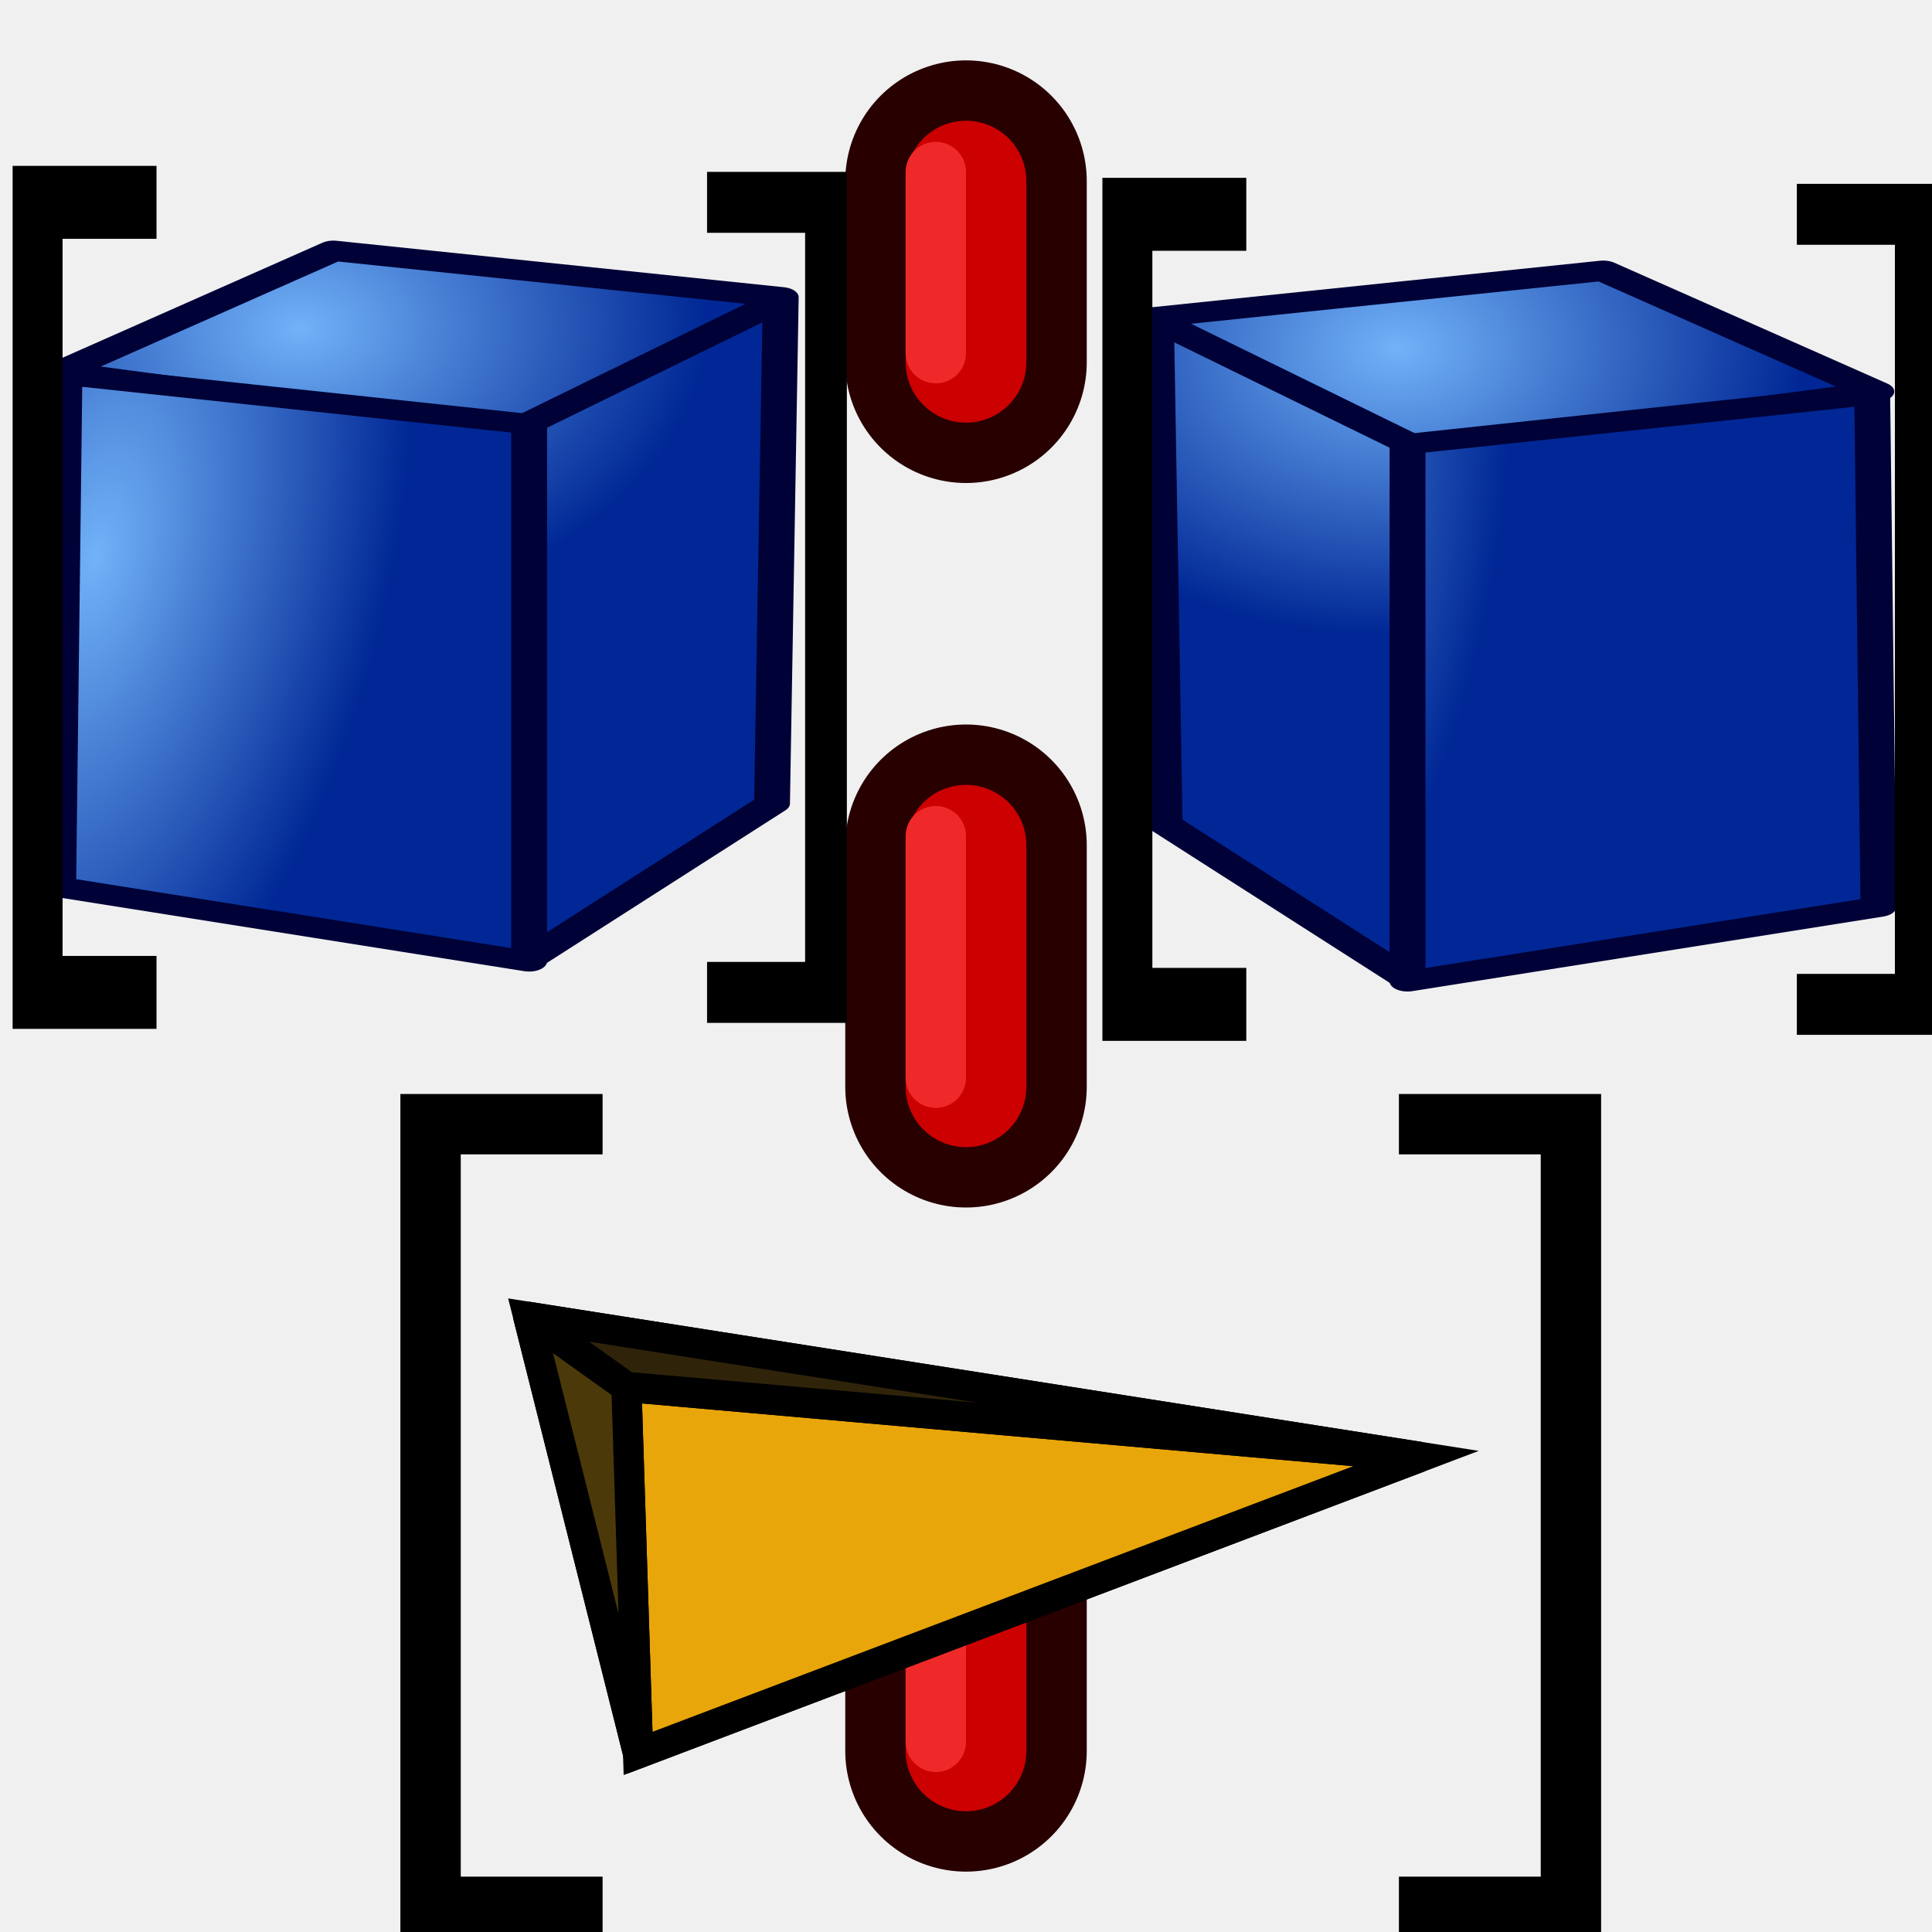
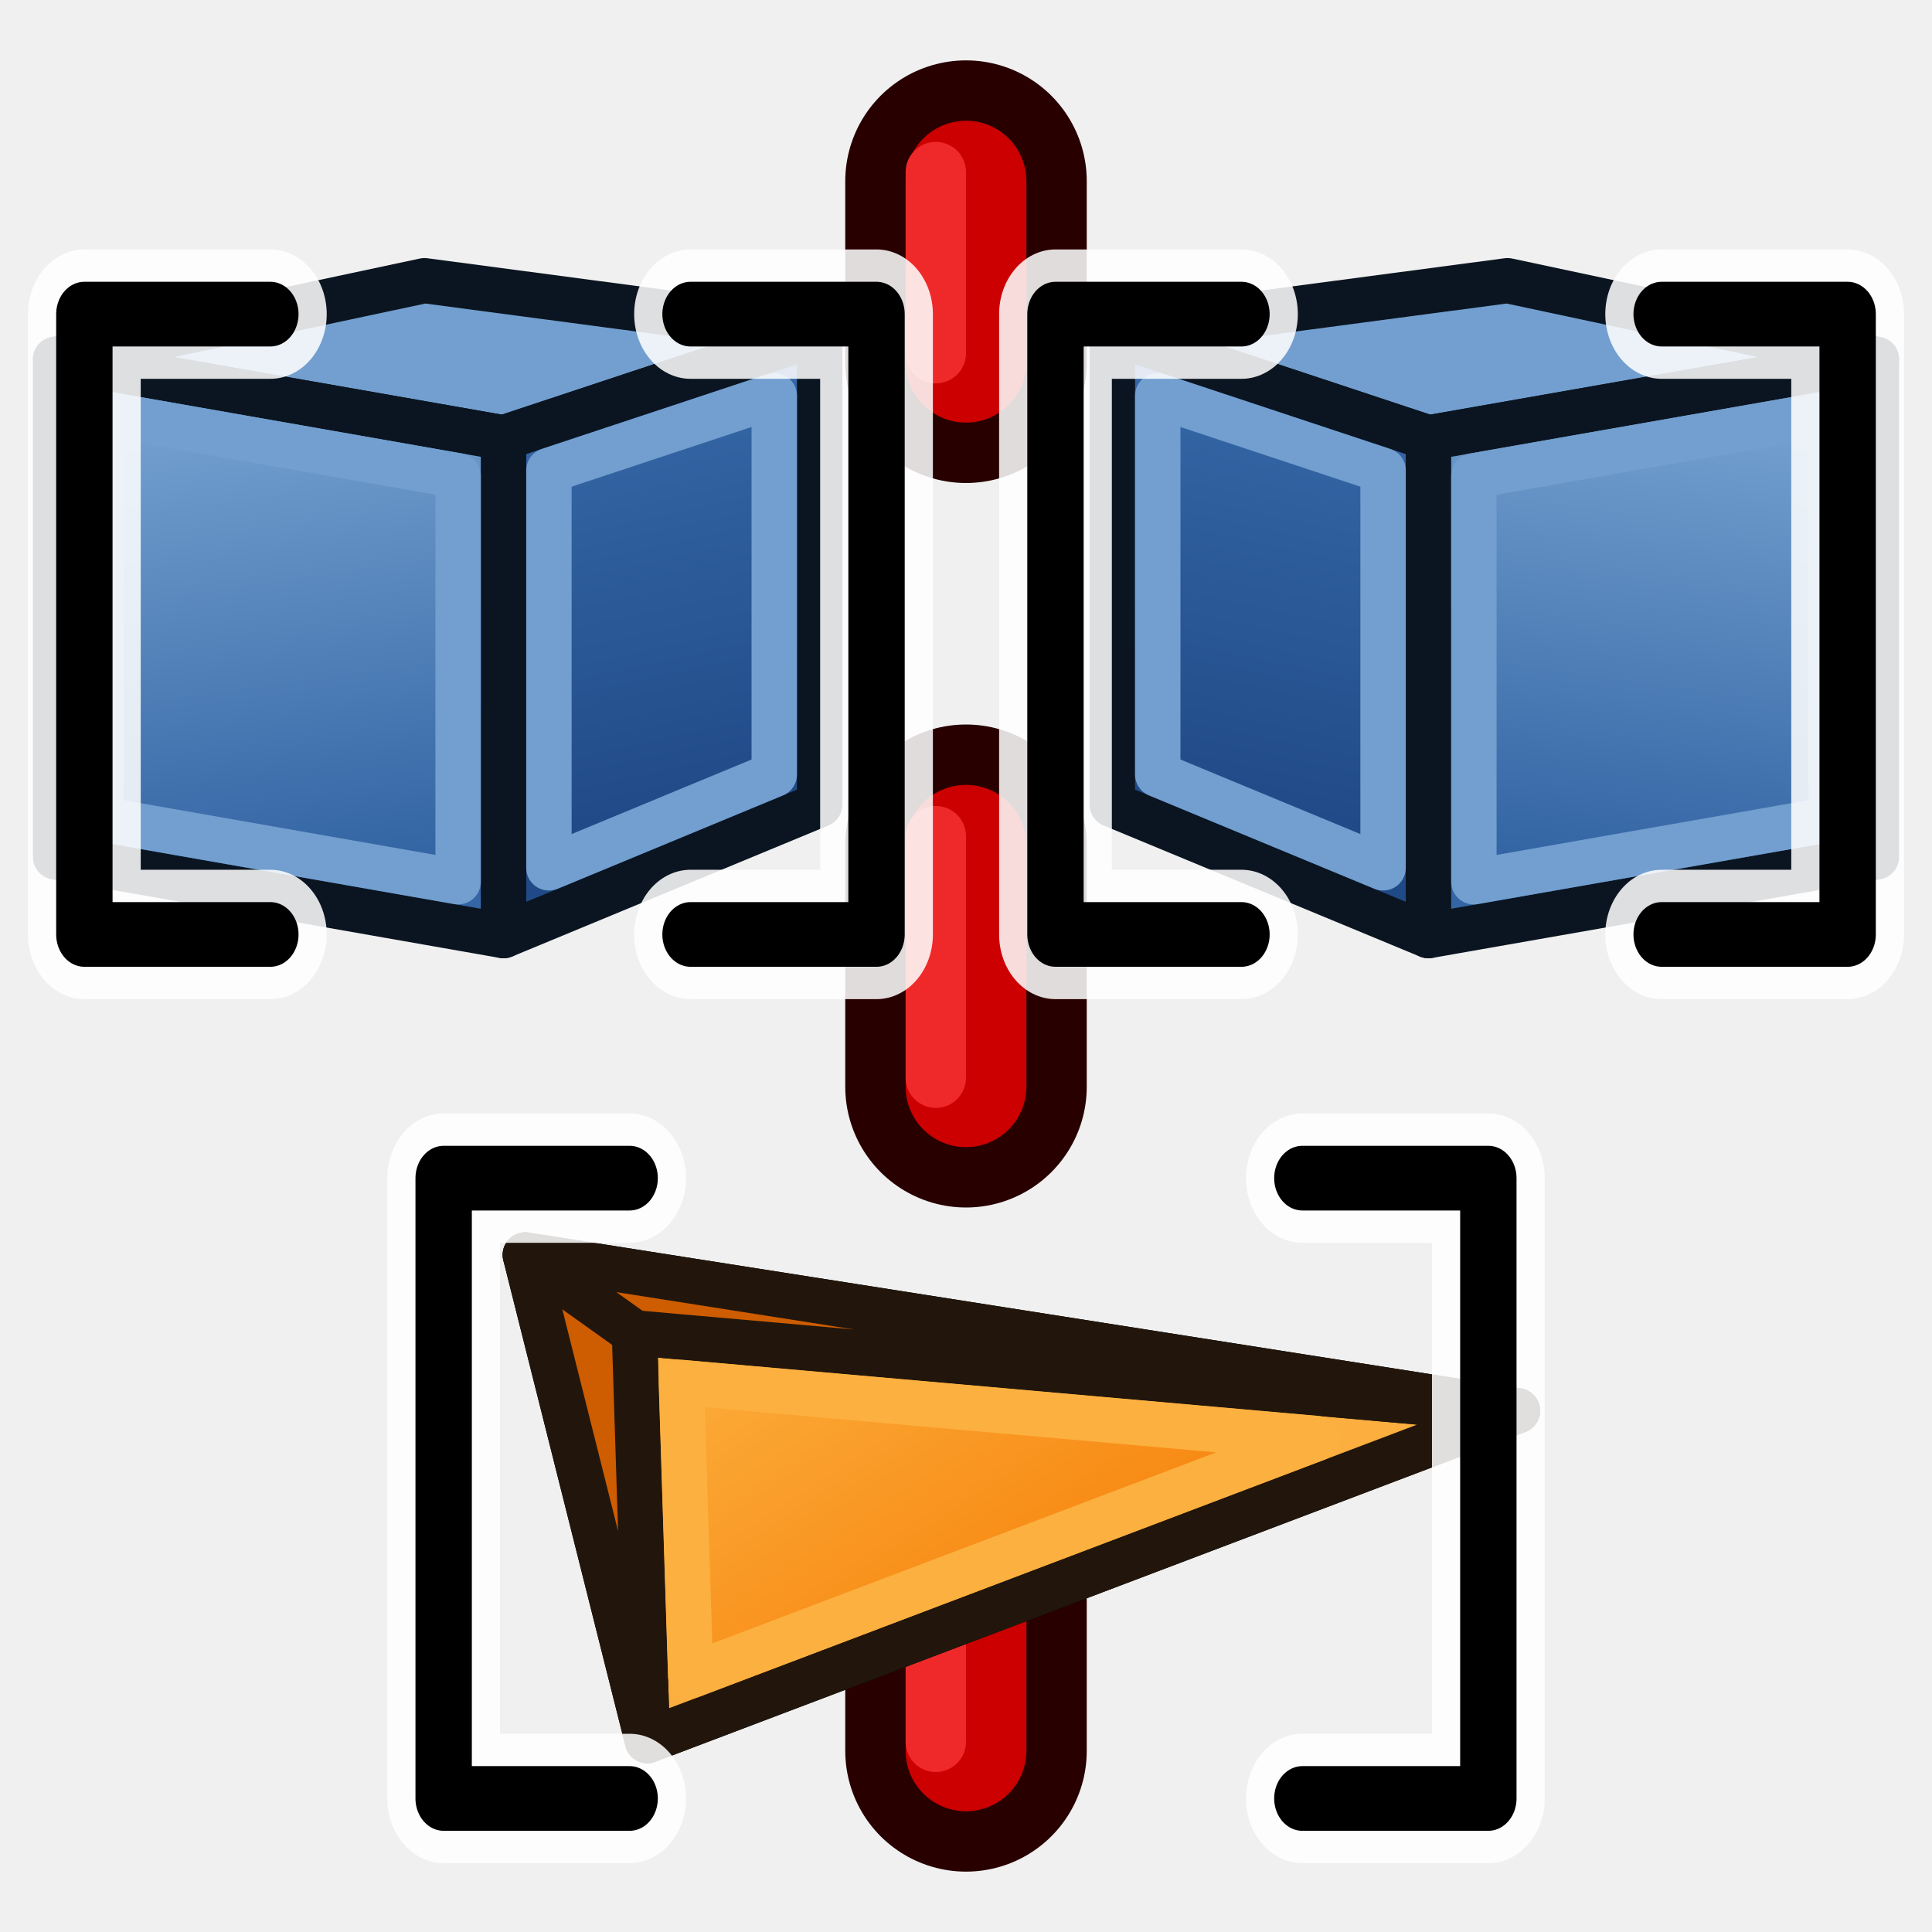
- <svg xmlns="http://www.w3.org/2000/svg" xmlns:xlink="http://www.w3.org/1999/xlink" width="64px" height="64px" id="svg3364" version="1.1">
-   <defs id="defs3366">
+ <svg xmlns="http://www.w3.org/2000/svg" xmlns:xlink="http://www.w3.org/1999/xlink" width="64" height="64" id="svg2869" version="1.1" viewBox="0 0 64 64">
+   <defs id="defs2871">
+     <linearGradient id="linearGradient5">
+       <stop style="stop-color:#ef2929;stop-opacity:1;" offset="0" id="stop19" />
+       <stop style="stop-color:#ef2929;stop-opacity:0;" offset="1" id="stop20" />
+     </linearGradient>
+     <linearGradient id="swatch18">
+       <stop style="stop-color:#ef2929;stop-opacity:1;" offset="0" id="stop18" />
+     </linearGradient>
+     <linearGradient id="swatch15">
+       <stop style="stop-color:#3d0000;stop-opacity:1;" offset="0" id="stop15" />
+     </linearGradient>
+     <linearGradient id="linearGradient5-1">
+       <stop style="stop-color:#ef2929;stop-opacity:1;" offset="0" id="stop5" />
+       <stop style="stop-color:#ef2929;stop-opacity:0;" offset="1" id="stop6" />
+     </linearGradient>
+     <linearGradient id="linearGradient3836-9">
+       <stop style="stop-color:#a40000;stop-opacity:1" offset="0" id="stop3838-8" />
+       <stop style="stop-color:#ef2929;stop-opacity:1" offset="1" id="stop3840-1" />
+     </linearGradient>
+     <linearGradient xlink:href="#linearGradient1" id="linearGradient4" x1="-10.642" y1="27.423" x2="0" y2="43.608" gradientUnits="userSpaceOnUse" />
+     <linearGradient id="linearGradient1">
+       <stop style="stop-color:#fcaf3e;stop-opacity:1" offset="0" id="stop3" />
+       <stop style="stop-color:#f57900;stop-opacity:1" offset="1" id="stop4" />
+     </linearGradient>
+     <linearGradient xlink:href="#linearGradient3828" id="linearGradient3840" gradientUnits="userSpaceOnUse" x1="-2.224" y1="759.33" x2="281.502" y2="728.49" />
+     <linearGradient id="linearGradient3828">
+       <stop style="stop-color:#729fcf;stop-opacity:1" offset="0" id="stop3830" />
+       <stop style="stop-color:#204a87;stop-opacity:1" offset="1" id="stop3832" />
+     </linearGradient>
+     <linearGradient xlink:href="#linearGradient3860" id="linearGradient3866" x1="35.238" y1="33.039" x2="27.98" y2="20.136" gradientUnits="userSpaceOnUse" />
+     <linearGradient id="linearGradient3860">
+       <stop style="stop-color:#204a87;stop-opacity:1" offset="0" id="stop3862" />
+       <stop style="stop-color:#729fcf;stop-opacity:1" offset="1" id="stop3864" />
+     </linearGradient>
+     <linearGradient xlink:href="#linearGradient3833" id="linearGradient3893" gradientUnits="userSpaceOnUse" gradientTransform="translate(-40,60)" x1="90" y1="17" x2="93" y2="47" />
+     <linearGradient id="linearGradient3833">
+       <stop style="stop-color:#729fcf;stop-opacity:1" offset="0" id="stop3835" />
+       <stop style="stop-color:#3465a4;stop-opacity:1" offset="1" id="stop3837" />
+     </linearGradient>
+     <linearGradient y2="42" x2="86" y1="17" x1="90" gradientTransform="translate(-40,60)" gradientUnits="userSpaceOnUse" id="linearGradient3862" xlink:href="#linearGradient3885" />
    <linearGradient id="linearGradient3885">
      <stop id="stop3887" offset="0" style="stop-color:#3465a4;stop-opacity:1" />
      <stop id="stop3889" offset="1" style="stop-color:#204a87;stop-opacity:1" />
    </linearGradient>
-     <linearGradient id="linearGradient3833">
-       <stop style="stop-color:#729fcf;stop-opacity:1;" offset="0" id="stop3835" />
-       <stop style="stop-color:#3465a4;stop-opacity:1" offset="1" id="stop3837" />
+     <linearGradient xlink:href="#linearGradient1" id="linearGradient57" gradientUnits="userSpaceOnUse" x1="-10.642" y1="27.423" x2="0" y2="43.608" />
+     <linearGradient xlink:href="#linearGradient1" id="linearGradient57-6" gradientUnits="userSpaceOnUse" x1="-10.642" y1="27.423" x2="0" y2="43.608" />
+     <linearGradient y2="21.837" x2="47.502" y1="51.18" x1="53.897" gradientTransform="translate(0,-4)" gradientUnits="userSpaceOnUse" id="linearGradient1905" xlink:href="#linearGradient3777" />
+     <linearGradient id="linearGradient3777">
+       <stop style="stop-color:#204a87;stop-opacity:1" offset="0" id="stop3779" />
+       <stop style="stop-color:#3465a4;stop-opacity:1" offset="1" id="stop3781" />
    </linearGradient>
-     <linearGradient id="linearGradient3864">
-       <stop id="stop3866" offset="0" style="stop-color:#71b2f8;stop-opacity:1;" />
-       <stop id="stop3868" offset="1" style="stop-color:#002795;stop-opacity:1;" />
+     <linearGradient y2="21.311" x2="17.329" y1="55.718" x1="22.117" gradientTransform="translate(0,-4)" gradientUnits="userSpaceOnUse" id="linearGradient1907" xlink:href="#linearGradient3767" />
+     <linearGradient id="linearGradient3767">
+       <stop style="stop-color:#3465a4;stop-opacity:1" offset="0" id="stop3769" />
+       <stop style="stop-color:#729fcf;stop-opacity:1" offset="1" id="stop3771" />
    </linearGradient>
-     <radialGradient xlink:href="#linearGradient3864" id="radialGradient2571" gradientUnits="userSpaceOnUse" cx="342.583" cy="27.257" fx="342.583" fy="27.257" r="19.571" gradientTransform="matrix(1.625841,0.5434973,-8.8819886e-2,0.2656996,-215.0241,-170.9019)" />
-     <radialGradient xlink:href="#linearGradient3593" id="radialGradient3352" gradientUnits="userSpaceOnUse" cx="345.284" cy="15.561" fx="345.284" fy="15.561" r="19.571" gradientTransform="translate(-0.1767767,-2.65165)" />
-     <linearGradient id="linearGradient3593">
-       <stop style="stop-color:#c8e0f9;stop-opacity:1;" offset="0" id="stop3595" />
-       <stop style="stop-color:#637dca;stop-opacity:1;" offset="1" id="stop3597" />
-     </linearGradient>
-     <radialGradient xlink:href="#linearGradient3593" id="radialGradient3354" gradientUnits="userSpaceOnUse" cx="330.638" cy="39.963" fx="330.638" fy="39.963" r="19.571" gradientTransform="translate(-0.1767767,-2.65165)" />
-     <radialGradient xlink:href="#linearGradient3864" id="radialGradient3369" gradientUnits="userSpaceOnUse" gradientTransform="matrix(1.625841,0.5434973,-8.8819886e-2,0.2656996,-461.8107,-173.0627)" cx="342.583" cy="27.257" fx="342.583" fy="27.257" r="19.571" />
-     <linearGradient id="linearGradient3864-4">
-       <stop id="stop3866-5" offset="0" style="stop-color:#71b2f8;stop-opacity:1;" />
-       <stop id="stop3868-2" offset="1" style="stop-color:#002795;stop-opacity:1;" />
-     </linearGradient>
-     <radialGradient r="19.571" fy="113.234" fx="320.44" cy="113.234" cx="320.44" gradientTransform="matrix(0.9829174,1.324085,-1.233005,0.8105158,-138.7562,-494.5285)" gradientUnits="userSpaceOnUse" id="radialGradient3036" xlink:href="#linearGradient3864-4" />
-     <radialGradient xlink:href="#linearGradient3864-6" id="radialGradient3007-9" gradientUnits="userSpaceOnUse" gradientTransform="matrix(0.9829174,1.324085,-1.233005,0.8105158,-189.4098,-484.517)" cx="320.44" cy="113.234" fx="320.44" fy="113.234" r="19.571" />
-     <linearGradient id="linearGradient3864-6">
-       <stop id="stop3866-0" offset="0" style="stop-color:#71b2f8;stop-opacity:1;" />
-       <stop id="stop3868-9" offset="1" style="stop-color:#002795;stop-opacity:1;" />
-     </linearGradient>
-     <radialGradient xlink:href="#linearGradient3864-1" id="radialGradient3960" gradientUnits="userSpaceOnUse" gradientTransform="matrix(2.299367,-0.01575726,0.0084161,0.9850979,-94.35421,-10.99839)" cx="48.288" cy="46.746" fx="48.288" fy="46.746" r="19.571" />
-     <linearGradient id="linearGradient3864-1">
-       <stop id="stop3866-9" offset="0" style="stop-color:#71b2f8;stop-opacity:1;" />
-       <stop id="stop3868-0" offset="1" style="stop-color:#002795;stop-opacity:1;" />
-     </linearGradient>
-     <radialGradient r="19.571" fy="32.799" fx="41.804" cy="32.799" cx="41.804" gradientTransform="matrix(-0.7035235,2.194842,-1.040263,-0.3089474,102.4266,-56.05288)" gradientUnits="userSpaceOnUse" id="radialGradient3986-4" xlink:href="#linearGradient3864-1-9" />
-     <linearGradient id="linearGradient3864-1-9">
-       <stop id="stop3866-9-6" offset="0" style="stop-color:#71b2f8;stop-opacity:1;" />
-       <stop id="stop3868-0-6" offset="1" style="stop-color:#002795;stop-opacity:1;" />
-     </linearGradient>
-     <radialGradient r="19.571" fy="46.746" fx="48.288" cy="46.746" cx="48.288" gradientTransform="matrix(0.01575726,2.299367,-0.9850979,0.0084161,52.18261,-97.49377)" gradientUnits="userSpaceOnUse" id="radialGradient4024" xlink:href="#linearGradient3864-1-9" />
-     <radialGradient xlink:href="#linearGradient3593-5" id="radialGradient3966" gradientUnits="userSpaceOnUse" gradientTransform="matrix(0.9327663,0,0,0.9327663,-298.1565,8.191338)" cx="330.638" cy="39.963" fx="330.638" fy="39.963" r="19.571" />
-     <linearGradient id="linearGradient3593-5">
-       <stop style="stop-color:#c8e0f9;stop-opacity:1;" offset="0" id="stop3595-2" />
-       <stop style="stop-color:#637dca;stop-opacity:1;" offset="1" id="stop3597-5" />
-     </linearGradient>
-     <radialGradient r="19.571" fy="6.056" fx="374.425" cy="6.056" cx="374.425" gradientTransform="matrix(0.5201313,0.8007767,-0.8176361,0.4952337,-185.5901,-277.0215)" gradientUnits="userSpaceOnUse" id="radialGradient4061-4" xlink:href="#linearGradient3593-5-4" />
-     <linearGradient id="linearGradient3593-5-4">
-       <stop style="stop-color:#c8e0f9;stop-opacity:1;" offset="0" id="stop3595-2-8" />
-       <stop style="stop-color:#637dca;stop-opacity:1;" offset="1" id="stop3597-5-4" />
-     </linearGradient>
-     <radialGradient r="19.571" fy="39.963" fx="330.638" cy="39.963" cx="330.638" gradientTransform="matrix(0.9327663,0,0,0.9327663,-302.0067,-27.94295)" gradientUnits="userSpaceOnUse" id="radialGradient4099" xlink:href="#linearGradient3593-5-4" />
-     <linearGradient id="linearGradient3864-1-9-2">
-       <stop id="stop3866-9-6-6" offset="0" style="stop-color:#71b2f8;stop-opacity:1;" />
-       <stop id="stop3868-0-6-8" offset="1" style="stop-color:#002795;stop-opacity:1;" />
-     </linearGradient>
-     <radialGradient r="19.571" fy="6.056" fx="374.425" cy="6.056" cx="374.425" gradientTransform="matrix(0.5201313,0.8007767,-0.8176361,0.4952337,-185.5901,-276.9925)" gradientUnits="userSpaceOnUse" id="radialGradient4061-4-8" xlink:href="#linearGradient3593-5-4-9" />
-     <linearGradient id="linearGradient3593-5-4-9">
-       <stop style="stop-color:#c8e0f9;stop-opacity:1;" offset="0" id="stop3595-2-8-8" />
-       <stop style="stop-color:#637dca;stop-opacity:1;" offset="1" id="stop3597-5-4-8" />
-     </linearGradient>
-     <linearGradient xlink:href="#linearGradient3833" id="linearGradient3839" x1="90" y1="17" x2="93" y2="47" gradientUnits="userSpaceOnUse" gradientTransform="translate(-40,60)" />
-     <linearGradient xlink:href="#linearGradient3833-7" id="linearGradient3839-6" x1="90" y1="17" x2="93" y2="47" gradientUnits="userSpaceOnUse" gradientTransform="translate(-40,60)" />
-     <linearGradient id="linearGradient3833-7">
-       <stop style="stop-color:#729fcf;stop-opacity:1;" offset="0" id="stop3835-5" />
-       <stop style="stop-color:#3465a4;stop-opacity:1" offset="1" id="stop3837-3" />
-     </linearGradient>
-     <linearGradient y2="42" x2="86" y1="17" x1="90" gradientTransform="translate(-40,60)" gradientUnits="userSpaceOnUse" id="linearGradient3862" xlink:href="#linearGradient3885" />
-     <linearGradient xlink:href="#linearGradient3833" id="linearGradient3893" gradientUnits="userSpaceOnUse" gradientTransform="translate(-40,60)" x1="90" y1="17" x2="93" y2="47" />
-     <linearGradient xlink:href="#linearGradient3833" id="linearGradient3066" gradientUnits="userSpaceOnUse" gradientTransform="translate(-40,60)" x1="90" y1="17" x2="93" y2="47" />
-     <radialGradient xlink:href="#linearGradient3377-5" id="radialGradient3804-3" gradientUnits="userSpaceOnUse" gradientTransform="matrix(0.9877329,-0.06324662,0.02642229,1.230404,-216.6882,-80.01316)" cx="148.883" cy="81.87" fx="148.883" fy="81.87" r="19.467" />
-     <linearGradient id="linearGradient3377-5">
-       <stop id="stop3379-4" offset="0" style="stop-color:#71b2f8;stop-opacity:1;" />
-       <stop id="stop3381-8" offset="1" style="stop-color:#002795;stop-opacity:1;" />
-     </linearGradient>
-     <radialGradient xlink:href="#linearGradient3377-5" id="radialGradient3806-9" gradientUnits="userSpaceOnUse" gradientTransform="matrix(0.694742,0.2770778,-0.3296419,2.464559,-139.0534,-247.0973)" cx="135.383" cy="97.37" fx="135.383" fy="97.37" r="19.467" />
-     <linearGradient id="linearGradient3050">
-       <stop id="stop3052" offset="0" style="stop-color:#71b2f8;stop-opacity:1;" />
-       <stop id="stop3054" offset="1" style="stop-color:#002795;stop-opacity:1;" />
-     </linearGradient>
-     <radialGradient xlink:href="#linearGradient3377-5" id="radialGradient3808-3" gradientUnits="userSpaceOnUse" gradientTransform="matrix(0.7130313,0,0,1.23125,-173.6265,-89.49876)" cx="45.883" cy="28.87" fx="45.883" fy="28.87" r="19.467" />
-     <linearGradient id="linearGradient3057">
-       <stop id="stop3059" offset="0" style="stop-color:#71b2f8;stop-opacity:1;" />
-       <stop id="stop3061" offset="1" style="stop-color:#002795;stop-opacity:1;" />
-     </linearGradient>
-     <radialGradient xlink:href="#linearGradient3377-5" id="radialGradient3117" gradientUnits="userSpaceOnUse" gradientTransform="matrix(-0.9877329,-0.06324662,-0.02642229,1.230404,93.03987,-80.01316)" cx="148.883" cy="81.87" fx="148.883" fy="81.87" r="19.467" />
-     <radialGradient xlink:href="#linearGradient3377-5" id="radialGradient3119" gradientUnits="userSpaceOnUse" gradientTransform="matrix(-0.694742,0.2770778,0.3296419,2.464559,15.40506,-247.0973)" cx="135.383" cy="97.37" fx="135.383" fy="97.37" r="19.467" />
-     <radialGradient xlink:href="#linearGradient3377-5" id="radialGradient3121" gradientUnits="userSpaceOnUse" gradientTransform="matrix(-0.7130313,0,0,1.23125,49.9782,-89.49876)" cx="45.883" cy="28.87" fx="45.883" fy="28.87" r="19.467" />
-     <radialGradient xlink:href="#linearGradient3377-5" id="radialGradient3139" gradientUnits="userSpaceOnUse" gradientTransform="matrix(0.9877329,-0.06324662,0.02642229,1.230404,-216.6882,-80.01316)" cx="148.883" cy="81.87" fx="148.883" fy="81.87" r="19.467" />
-     <radialGradient xlink:href="#linearGradient3377-5" id="radialGradient3141" gradientUnits="userSpaceOnUse" gradientTransform="matrix(0.694742,0.2770778,-0.3296419,2.464559,-139.0534,-247.0973)" cx="135.383" cy="97.37" fx="135.383" fy="97.37" r="19.467" />
-     <radialGradient xlink:href="#linearGradient3377-5" id="radialGradient3143" gradientUnits="userSpaceOnUse" gradientTransform="matrix(0.7130313,0,0,1.23125,-173.6265,-89.49876)" cx="45.883" cy="28.87" fx="45.883" fy="28.87" r="19.467" />
+     <linearGradient y2="21.837" x2="47.502" y1="51.18" x1="53.897" gradientTransform="translate(0,-4)" gradientUnits="userSpaceOnUse" id="linearGradient1905-3" xlink:href="#linearGradient3777" />
+     <linearGradient y2="21.311" x2="17.329" y1="55.718" x1="22.117" gradientTransform="translate(0,-4)" gradientUnits="userSpaceOnUse" id="linearGradient1907-5" xlink:href="#linearGradient3767" />
+     <linearGradient xlink:href="#linearGradient3777" id="linearGradient25" gradientUnits="userSpaceOnUse" gradientTransform="translate(0,-4)" x1="53.897" y1="51.18" x2="47.502" y2="21.837" />
+     <linearGradient xlink:href="#linearGradient3767" id="linearGradient26" gradientUnits="userSpaceOnUse" gradientTransform="translate(0,-4)" x1="22.117" y1="55.718" x2="17.329" y2="21.311" />
  </defs>
-   <g id="layer1">
-     <g id="g3922">
-       <path style="fill:none;stroke:#280000;stroke-width:8;stroke-linecap:round;stroke-linejoin:miter;stroke-opacity:1;stroke-miterlimit:4;stroke-dasharray:8,16;stroke-dashoffset:2" d="M 32,6 32,58" id="path3891" />
-       <path style="fill:none;stroke:#cc0000;stroke-width:4;stroke-linecap:round;stroke-linejoin:miter;stroke-miterlimit:4;stroke-opacity:1;stroke-dasharray:8, 16;stroke-dashoffset:2" d="m 32,6 0,52" id="path3891-9" />
-       <path style="fill:none;stroke:#ef2929;stroke-width:2;stroke-linecap:round;stroke-linejoin:miter;stroke-miterlimit:4;stroke-opacity:1;stroke-dasharray:8, 16;stroke-dashoffset:2" d="m 31,5.7 0,52" id="path3891-9-1" />
-     </g>
-     <g id="g3798" transform="matrix(1.21924,0,0,1.21924,-39.30165,-5.360898)">
-       <g id="g3843" transform="matrix(0.5765925,0,0,0.3249981,79.27774,9.649985)">
-         <path style="fill:url(#radialGradient3804-3);fill-opacity:1;fill-rule:evenodd;stroke:#000137;stroke-width:1.691;stroke-linecap:butt;stroke-linejoin:round;stroke-miterlimit:4;stroke-opacity:1;stroke-dasharray:none;stroke-dashoffset:0;marker:none;visibility:visible;display:inline;overflow:visible;enable-background:accumulate" d="m -65.878,4.797 -12.867,10.104 21.744,5.108 0.303,44.046 11.487,-13.039 0.411,-42.336 z" id="path3845" />
-         <path style="fill:url(#radialGradient3806-9);fill-opacity:1;fill-rule:evenodd;stroke:#000137;stroke-width:1.691;stroke-linecap:butt;stroke-linejoin:round;stroke-miterlimit:4;stroke-opacity:1;stroke-dasharray:none;stroke-dashoffset:0;marker:none;visibility:visible;display:inline;overflow:visible;enable-background:accumulate" d="m -78.552,15.155 21.896,4.144 0,44.913 -22.192,-6.236 0.296,-42.82 z" id="path3847" />
-         <path style="fill:url(#radialGradient3808-3);fill-opacity:1;fill-rule:evenodd;stroke:#000137;stroke-width:1.691;stroke-linecap:butt;stroke-linejoin:round;stroke-miterlimit:4;stroke-opacity:1;stroke-dasharray:none;stroke-dashoffset:0;marker:none;visibility:visible;display:inline;overflow:visible;enable-background:accumulate" d="M -56.823,19.355 -44.897,9.001" id="path3849" />
+   <g id="layer3" style="display:inline">
+     <g id="layer1">
+       <g id="g4289" transform="matrix(0.1621282,0,0,0.1621282,6.360599,-66.10881)">
+         <g transform="matrix(-2.691444,0,0,2.676714,352.2211,446.3601)" id="g25" style="stroke-width:1.828">
+           <path id="path21" d="M 3,13 37,19 61,11 31,7 Z" style="fill:#729fcf;stroke:#0b1521;stroke-width:3.447;stroke-linecap:butt;stroke-linejoin:round;stroke-dasharray:none;stroke-opacity:1" />
+           <path id="path22" d="M 61,11 V 47 L 37,57 V 19 Z" style="fill:url(#linearGradient25);fill-opacity:1;stroke:#0b1521;stroke-width:3.447;stroke-linecap:butt;stroke-linejoin:round;stroke-dasharray:none;stroke-opacity:1" />
+           <path style="display:inline;overflow:visible;visibility:visible;fill:url(#linearGradient26);fill-opacity:1;fill-rule:evenodd;stroke:#0b1521;stroke-width:3.447;stroke-linecap:butt;stroke-linejoin:round;stroke-miterlimit:4;stroke-dasharray:none;stroke-dashoffset:0;stroke-opacity:1;marker:none;enable-background:accumulate" d="m 3,13 34,6 V 57 L 3,51 Z" id="path23" />
+           <path id="path24" d="M 57.553,15.781 V 44.703 L 40.447,51.83 V 21.484 Z" style="fill:none;fill-opacity:1;stroke:#729fcf;stroke-width:3.447;stroke-linecap:butt;stroke-linejoin:round;stroke-dasharray:none;stroke-opacity:1" />
+           <path style="display:inline;overflow:visible;visibility:visible;fill:none;fill-opacity:1;fill-rule:evenodd;stroke:#729fcf;stroke-width:3.447;stroke-linecap:butt;stroke-linejoin:round;stroke-miterlimit:4;stroke-dasharray:none;stroke-dashoffset:0;stroke-opacity:1;marker:none;enable-background:accumulate" d="M 6.447,17.109 33.553,21.893 V 52.891 L 6.447,48.107 Z" id="path25" />
+         </g>
+         <g transform="matrix(2.691444,0,0,2.676714,-35.9356,446.3601)" id="g3004-2" style="stroke-width:1.828">
+           <path id="path2993-5" d="M 3,13 37,19 61,11 31,7 Z" style="fill:#729fcf;stroke:#0b1521;stroke-width:3.447;stroke-linecap:butt;stroke-linejoin:round;stroke-dasharray:none;stroke-opacity:1" />
+           <path id="path2995-4" d="M 61,11 V 47 L 37,57 V 19 Z" style="fill:url(#linearGradient1905-3);fill-opacity:1;stroke:#0b1521;stroke-width:3.447;stroke-linecap:butt;stroke-linejoin:round;stroke-dasharray:none;stroke-opacity:1" />
+           <path style="display:inline;overflow:visible;visibility:visible;fill:url(#linearGradient1907-5);fill-opacity:1;fill-rule:evenodd;stroke:#0b1521;stroke-width:3.447;stroke-linecap:butt;stroke-linejoin:round;stroke-miterlimit:4;stroke-dasharray:none;stroke-dashoffset:0;stroke-opacity:1;marker:none;enable-background:accumulate" d="m 3,13 34,6 V 57 L 3,51 Z" id="path3825-8-7" />
+           <path id="path49" d="M 57.553,15.781 V 44.703 L 40.447,51.83 V 21.484 Z" style="fill:none;fill-opacity:1;stroke:#729fcf;stroke-width:3.447;stroke-linecap:butt;stroke-linejoin:round;stroke-dasharray:none;stroke-opacity:1" />
+           <path style="display:inline;overflow:visible;visibility:visible;fill:none;fill-opacity:1;fill-rule:evenodd;stroke:#729fcf;stroke-width:3.447;stroke-linecap:butt;stroke-linejoin:round;stroke-miterlimit:4;stroke-dasharray:none;stroke-dashoffset:0;stroke-opacity:1;marker:none;enable-background:accumulate" d="M 6.447,17.109 33.553,21.893 V 52.891 L 6.447,48.107 Z" id="path50" />
+         </g>
+         <g id="layer1-9" transform="matrix(6.167958,0,0,6.167958,-39.23191,407.7564)">
+           <g id="g3922">
+             <path style="fill:none;stroke:#280000;stroke-width:8;stroke-linecap:round;stroke-linejoin:miter;stroke-miterlimit:4;stroke-dasharray:8, 16;stroke-dashoffset:2;stroke-opacity:1" d="M 32,6 V 58" id="path3891" />
+             <path style="fill:none;stroke:#cc0000;stroke-width:4;stroke-linecap:round;stroke-linejoin:miter;stroke-miterlimit:4;stroke-dasharray:8, 16;stroke-dashoffset:2;stroke-opacity:1" d="M 32,6 V 58" id="path3891-9" />
+             <path style="fill:none;stroke:#ef2929;stroke-width:2;stroke-linecap:round;stroke-linejoin:miter;stroke-miterlimit:4;stroke-dasharray:8, 16;stroke-dashoffset:2;stroke-opacity:1" d="m 31,5.7 v 52" id="path3891-9-1" />
+           </g>
+         </g>
+         <g id="g1" transform="translate(66.7989,190.4982)">
+           <g id="g56" style="stroke-width:1;stroke-dasharray:none" transform="matrix(6.167958,0,0,6.167958,111.9853,311.5968)">
+             <path id="path52" d="m -17.945,26.276 4.044,16.089 28.823,-10.927 z" style="fill:none;stroke:#000000;stroke-width:1.5;stroke-linecap:round;stroke-linejoin:round;stroke-dasharray:none;stroke-opacity:1" />
+             <path id="path53" d="M -13.901,42.366 14.922,31.439 -14.331,28.857 Z" style="fill:#fcaf3e;fill-opacity:1;stroke:#22160c;stroke-width:1.5;stroke-linecap:round;stroke-linejoin:round;stroke-dasharray:none;stroke-opacity:1" />
+             <path id="path54" d="m -17.945,26.276 4.044,16.089 -0.43,-13.508 z" style="fill:#ce5c00;fill-opacity:1;stroke:#22160c;stroke-width:1.5;stroke-linecap:round;stroke-linejoin:round;stroke-dasharray:none;stroke-opacity:1" />
+             <path id="path55" d="m -14.331,28.857 29.253,2.581 -32.867,-5.162 z" style="fill:#ce5c00;fill-opacity:1;stroke:#22160c;stroke-width:1.5;stroke-linecap:round;stroke-linejoin:round;stroke-dasharray:none;stroke-opacity:1" />
+             <path id="path56" d="M -12.777,30.5 8.268,32.357 -12.467,40.219 Z" style="fill:url(#linearGradient57);fill-opacity:1;stroke:#fcb040;stroke-width:1.5;stroke-linecap:round;stroke-linejoin:round;stroke-dasharray:none;stroke-opacity:1" />
+           </g>
+           <g id="g52" transform="matrix(6.167958,0,0,6.167958,-69.66167,425.821)">
+             <g id="g49" transform="matrix(0.7245765,0,0,0.7085627,3.930846,1.096405)" style="stroke-width:1.396">
+               <g style="stroke-width:2.791;stroke-miterlimit:4;stroke-dasharray:none" id="g48" transform="matrix(1.492248,0,0,1.751049,-0.2232012,-39.0792)">
+                 <path id="path47" d="M 10.351,25.636 H 4.653 v 16.562 h 5.698" style="fill:none;stroke:#ffffff;stroke-width:3.454;stroke-linecap:round;stroke-linejoin:round;stroke-miterlimit:4;stroke-dasharray:none;stroke-opacity:0.86" />
+                 <path style="fill:none;stroke:#000000;stroke-width:1.727;stroke-linecap:round;stroke-linejoin:round;stroke-miterlimit:4;stroke-dasharray:none;stroke-opacity:1" d="M 10.351,25.636 H 4.653 v 16.562 h 5.698" id="path48" />
+               </g>
+               <g style="stroke-width:2.791;stroke-miterlimit:4;stroke-dasharray:none" id="use48" transform="matrix(-1.492248,0,0,1.751049,61.425,-39.0792)">
+                 <path id="path71" d="M 10.351,25.636 H 4.653 v 16.562 h 5.698" style="fill:none;stroke:#ffffff;stroke-width:3.454;stroke-linecap:round;stroke-linejoin:round;stroke-miterlimit:4;stroke-dasharray:none;stroke-opacity:0.86" />
+                 <path style="fill:none;stroke:#000000;stroke-width:1.727;stroke-linecap:round;stroke-linejoin:round;stroke-miterlimit:4;stroke-dasharray:none;stroke-opacity:1" d="M 10.351,25.636 H 4.653 v 16.562 h 5.698" id="path72" />
+               </g>
+             </g>
+           </g>
+         </g>
+         <g id="g17" transform="translate(0.8200667,34.39176)">
+           <g id="g16" transform="matrix(6.167958,0,0,6.167958,-82.81765,405.3896)">
+             <g id="g15" transform="matrix(0.7245765,0,0,0.7085627,3.930846,1.096405)" style="stroke-width:1.396">
+               <g style="stroke-width:2.791;stroke-miterlimit:4;stroke-dasharray:none" id="g12" transform="matrix(1.492248,0,0,1.751049,1.057654,-39.0792)">
+                 <path id="path11" d="M 10.351,25.636 H 4.653 v 16.562 h 5.698" style="fill:none;stroke:#ffffff;stroke-width:3.454;stroke-linecap:round;stroke-linejoin:round;stroke-miterlimit:4;stroke-dasharray:none;stroke-opacity:0.86" />
+                 <path style="fill:none;stroke:#000000;stroke-width:1.727;stroke-linecap:round;stroke-linejoin:round;stroke-miterlimit:4;stroke-dasharray:none;stroke-opacity:1" d="M 10.351,25.636 H 4.653 v 16.562 h 5.698" id="path12" />
+               </g>
+               <g style="stroke-width:2.791;stroke-miterlimit:4;stroke-dasharray:none" id="g14" transform="matrix(-1.492248,0,0,1.751049,51.16038,-39.0792)">
+                 <path id="path13" d="M 10.351,25.636 H 4.653 v 16.562 h 5.698" style="fill:none;stroke:#ffffff;stroke-width:3.454;stroke-linecap:round;stroke-linejoin:round;stroke-miterlimit:4;stroke-dasharray:none;stroke-opacity:0.86" />
+                 <path style="fill:none;stroke:#000000;stroke-width:1.727;stroke-linecap:round;stroke-linejoin:round;stroke-miterlimit:4;stroke-dasharray:none;stroke-opacity:1" d="M 10.351,25.636 H 4.653 v 16.562 h 5.698" id="path14" />
+               </g>
+             </g>
+             <g id="g21" transform="matrix(0.7245765,0,0,0.7085627,36.10024,1.096405)" style="stroke-width:1.396">
+               <g style="stroke-width:2.791;stroke-miterlimit:4;stroke-dasharray:none" id="g18" transform="matrix(1.492248,0,0,1.751049,1.057654,-39.0792)">
+                 <path id="path17" d="M 10.351,25.636 H 4.653 v 16.562 h 5.698" style="fill:none;stroke:#ffffff;stroke-width:3.454;stroke-linecap:round;stroke-linejoin:round;stroke-miterlimit:4;stroke-dasharray:none;stroke-opacity:0.86" />
+                 <path style="fill:none;stroke:#000000;stroke-width:1.727;stroke-linecap:round;stroke-linejoin:round;stroke-miterlimit:4;stroke-dasharray:none;stroke-opacity:1" d="M 10.351,25.636 H 4.653 v 16.562 h 5.698" id="path18" />
+               </g>
+               <g style="stroke-width:2.791;stroke-miterlimit:4;stroke-dasharray:none" id="g20" transform="matrix(-1.492248,0,0,1.751049,51.16038,-39.0792)">
+                 <path id="path19" d="M 10.351,25.636 H 4.653 v 16.562 h 5.698" style="fill:none;stroke:#ffffff;stroke-width:3.454;stroke-linecap:round;stroke-linejoin:round;stroke-miterlimit:4;stroke-dasharray:none;stroke-opacity:0.86" />
+                 <path style="fill:none;stroke:#000000;stroke-width:1.727;stroke-linecap:round;stroke-linejoin:round;stroke-miterlimit:4;stroke-dasharray:none;stroke-opacity:1" d="M 10.351,25.636 H 4.653 v 16.562 h 5.698" id="path20" />
+               </g>
+             </g>
+           </g>
+         </g>
      </g>
    </g>
-     <g transform="matrix(-1.21924,0,0,1.21924,103.4552,-4.699716)" id="g3107">
-       <g transform="matrix(0.5765925,0,0,0.3249981,79.27774,9.649985)" id="g3109">
-         <path id="path3111" d="m -65.878,4.797 -12.867,10.104 21.744,5.108 0.303,44.046 11.487,-13.039 0.411,-42.336 z" style="fill:url(#radialGradient3117);fill-opacity:1;fill-rule:evenodd;stroke:#000137;stroke-width:1.691;stroke-linecap:butt;stroke-linejoin:round;stroke-miterlimit:4;stroke-opacity:1;stroke-dasharray:none;stroke-dashoffset:0;marker:none;visibility:visible;display:inline;overflow:visible;enable-background:accumulate" />
-         <path id="path3113" d="m -78.552,15.155 21.896,4.144 0,44.913 -22.192,-6.236 0.296,-42.82 z" style="fill:url(#radialGradient3119);fill-opacity:1;fill-rule:evenodd;stroke:#000137;stroke-width:1.691;stroke-linecap:butt;stroke-linejoin:round;stroke-miterlimit:4;stroke-opacity:1;stroke-dasharray:none;stroke-dashoffset:0;marker:none;visibility:visible;display:inline;overflow:visible;enable-background:accumulate" />
-         <path id="path3115" d="M -56.823,19.355 -44.897,9.001" style="fill:url(#radialGradient3121);fill-opacity:1;fill-rule:evenodd;stroke:#000137;stroke-width:1.691;stroke-linecap:butt;stroke-linejoin:round;stroke-miterlimit:4;stroke-opacity:1;stroke-dasharray:none;stroke-dashoffset:0;marker:none;visibility:visible;display:inline;overflow:visible;enable-background:accumulate" />
-       </g>
-     </g>
-     <g id="g3794" transform="matrix(0.8506541,0,0,0.8506541,33.58748,21.66093)">
-       <path id="path3018" d="m -18.909,25.818 4.273,17 30.455,-11.545 z" style="fill:none;stroke:#000000;stroke-width:1.176px;stroke-linecap:butt;stroke-linejoin:miter;stroke-opacity:1" />
-       <path id="path3020" d="M -14.636,42.818 15.818,31.273 -15.091,28.545 z" style="fill:#e9a60a;fill-opacity:1;stroke:#000000;stroke-width:1.176px;stroke-linecap:butt;stroke-linejoin:miter;stroke-opacity:1" />
-       <path id="path3022" d="m -18.909,25.818 4.273,17 -0.455,-14.273 z" style="fill:#4c390a;fill-opacity:1;stroke:#000000;stroke-width:1.176px;stroke-linecap:butt;stroke-linejoin:round;stroke-opacity:1" />
-       <path id="path3024" d="m -15.091,28.545 30.909,2.727 -34.727,-5.455 z" style="fill:#2f240a;fill-opacity:1;stroke:#000000;stroke-width:1.176px;stroke-linecap:butt;stroke-linejoin:miter;stroke-opacity:1" />
-     </g>
-     <g id="g3049" style="stroke-width:2;stroke-miterlimit:4;stroke-dasharray:none" transform="translate(9.610212,12.74591)">
-       <path id="path3045" d="m 10.351,24.494 -5.698,0 0,25.926 5.698,0" style="fill:none;stroke:#000000;stroke-width:2;stroke-linecap:butt;stroke-linejoin:miter;stroke-miterlimit:4;stroke-opacity:1;stroke-dasharray:none" />
-       <use height="64" width="64" transform="matrix(-1,0,0,1,47.0817,0)" id="use3047" xlink:href="#path3045" y="0" x="0" style="stroke-width:2;stroke-miterlimit:4;stroke-dasharray:none" />
-     </g>
-     <g transform="matrix(0.6913492,0,0,1.00947,-1.971366,-18.02319)" style="stroke-width:2;stroke-miterlimit:4;stroke-dasharray:none" id="g3166">
-       <path style="fill:none;stroke:#000000;stroke-width:2.394;stroke-linecap:butt;stroke-linejoin:miter;stroke-miterlimit:4;stroke-opacity:1;stroke-dasharray:none" d="m 10.351,24.494 -5.698,0 0,25.926 5.698,0" id="path3168" />
-       <use style="stroke-width:2;stroke-miterlimit:4;stroke-dasharray:none" x="0" y="0" xlink:href="#path3045" id="use3170" transform="matrix(-1,0,0,1,47.0817,0)" width="64" height="64" />
-     </g>
-     <use x="0" y="0" xlink:href="#g3166" id="use3172" transform="translate(36.10052,0.396709)" width="64" height="64" />
  </g>
</svg>
